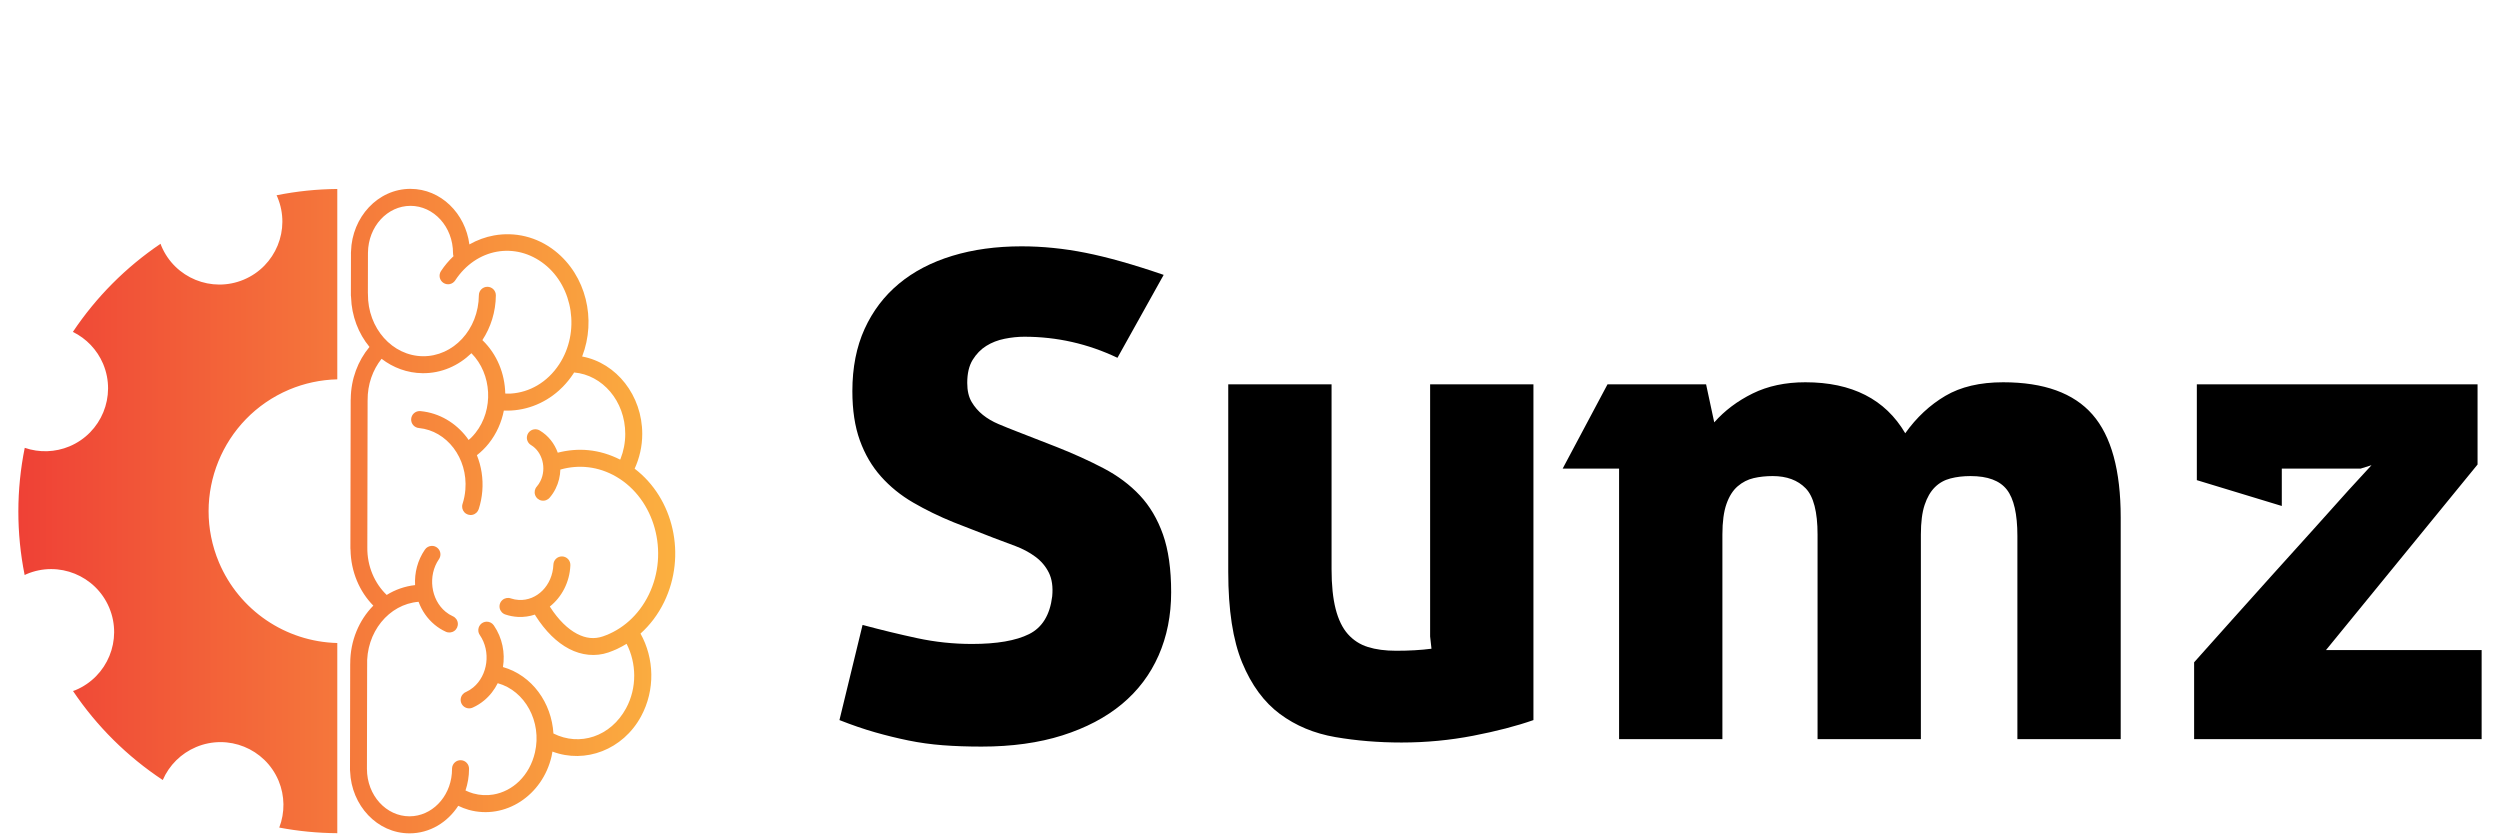
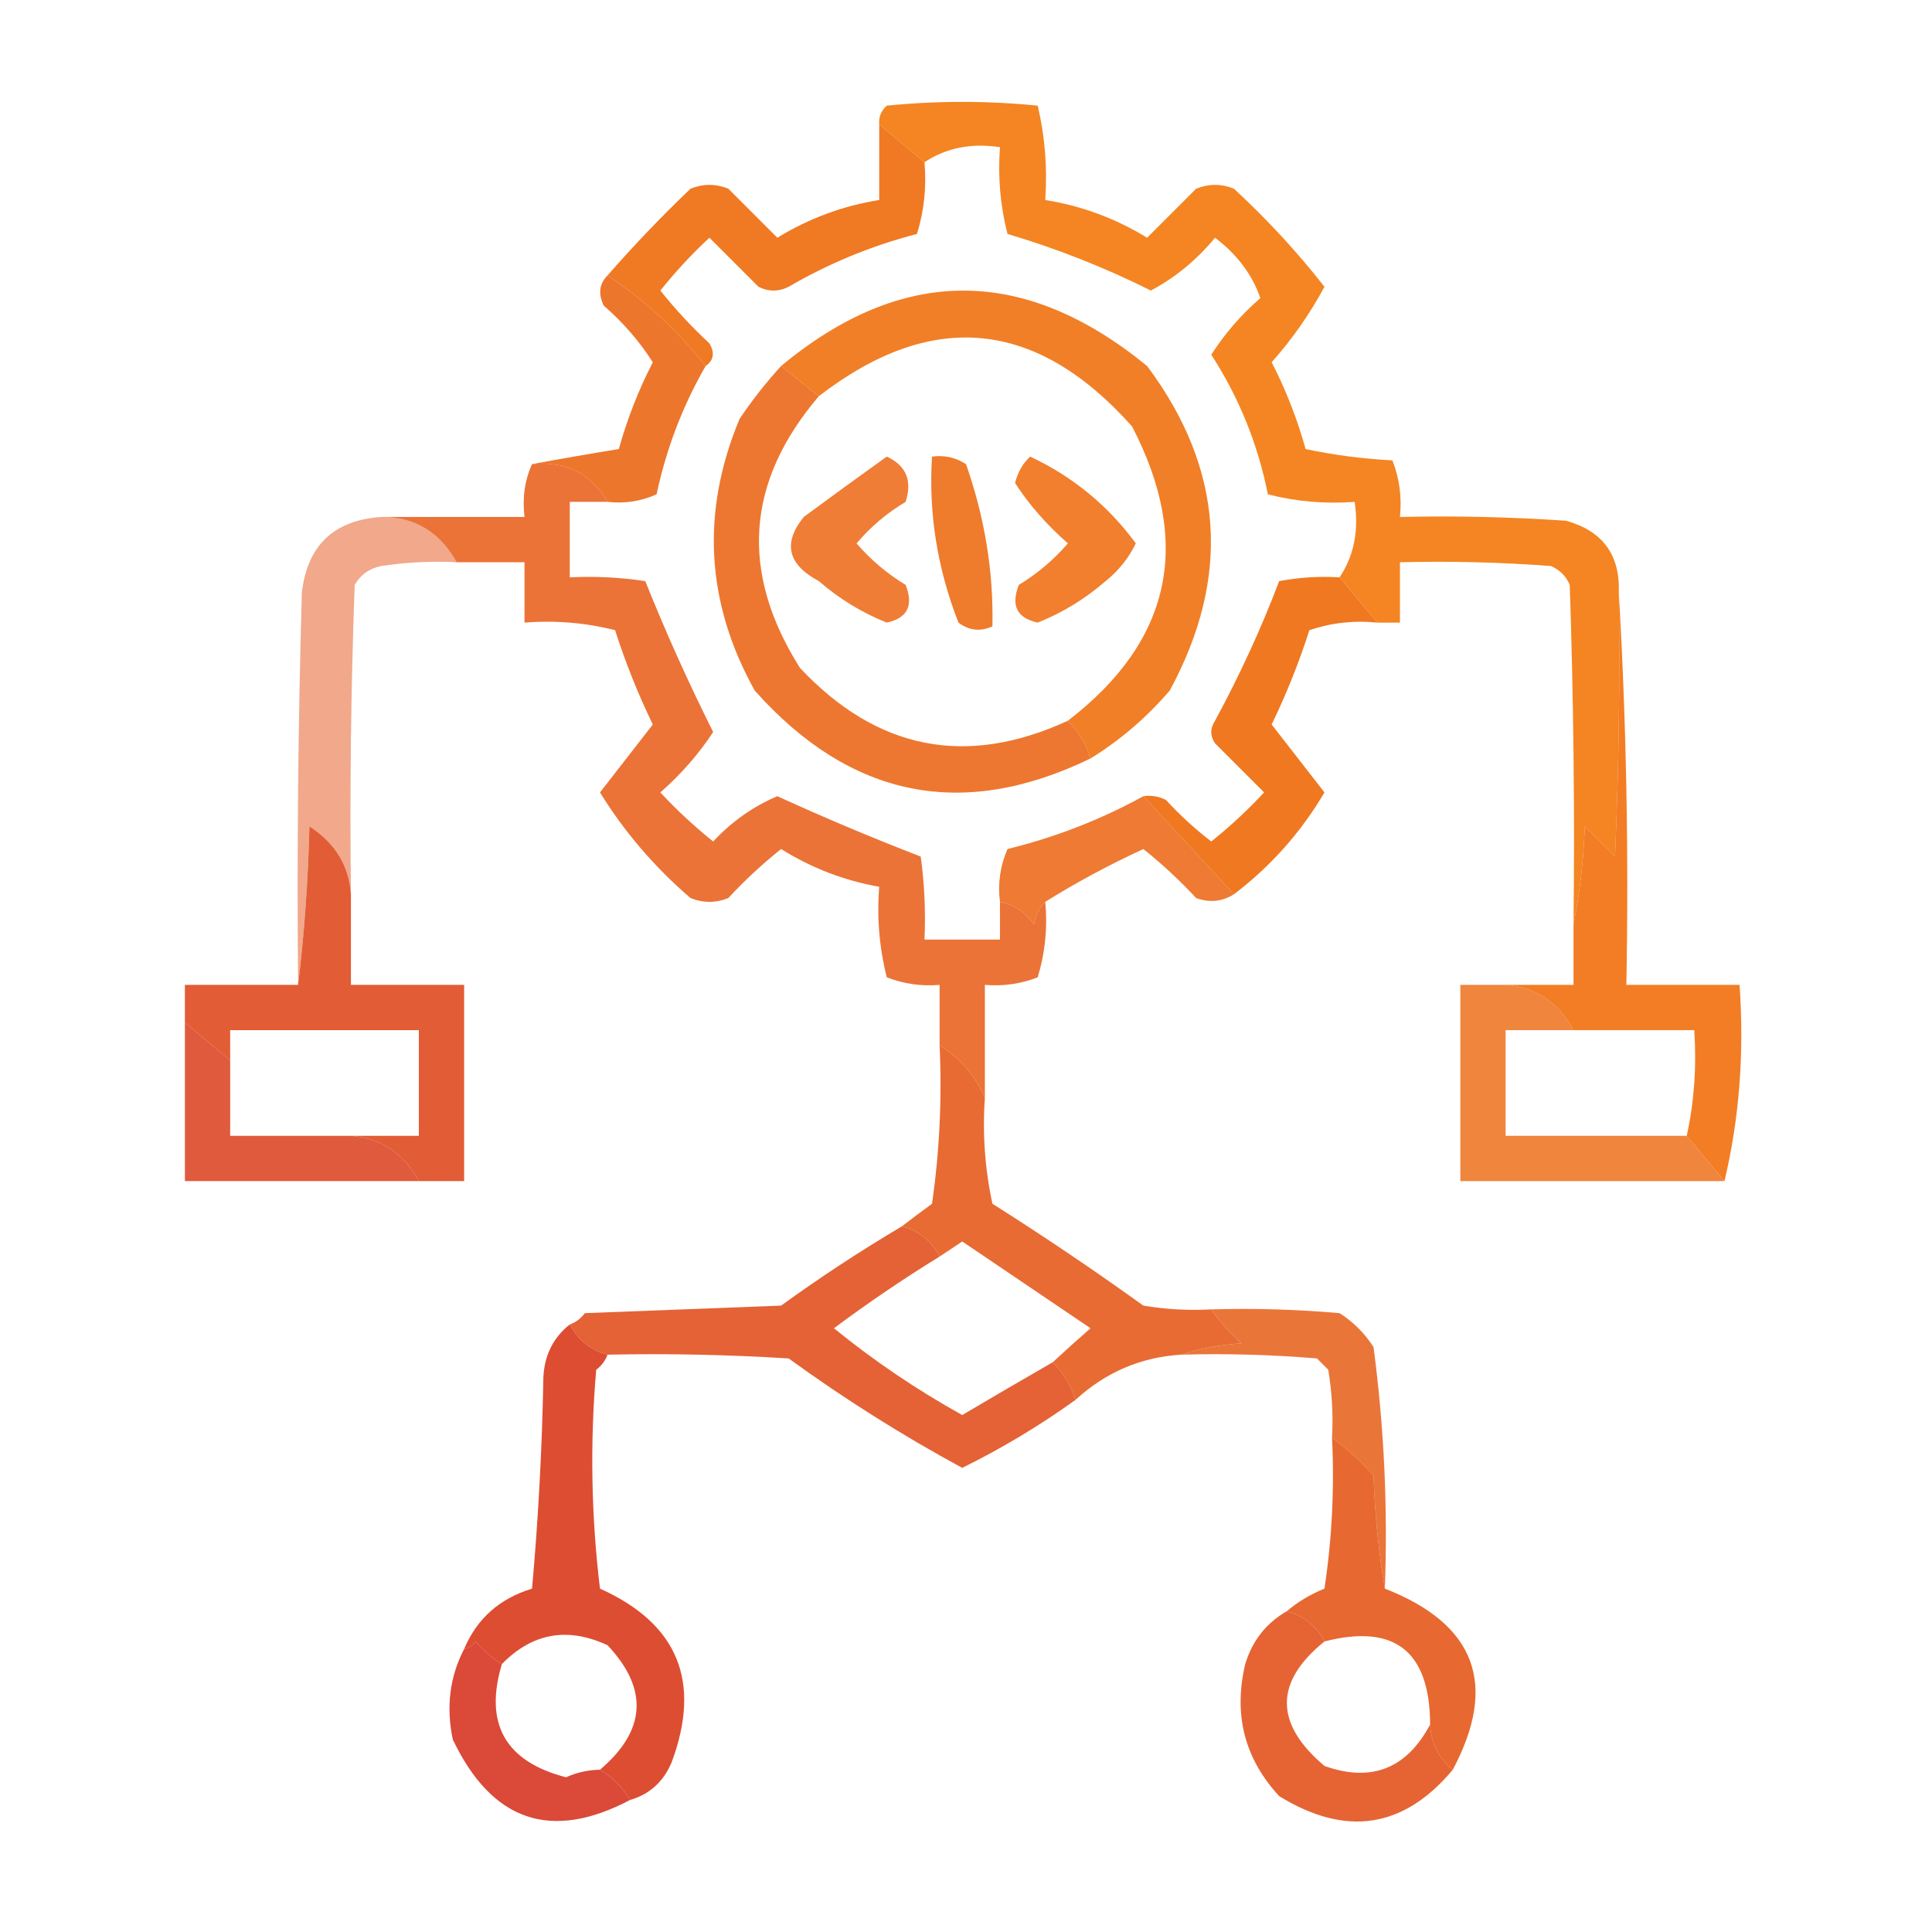
- <svg xmlns="http://www.w3.org/2000/svg" width="90" height="30" viewBox="0 0 300 101.491" class="css-1j8o68f" version="1.1" id="svg12">
-   <defs id="SvgjsDefs10989">
-     <linearGradient id="SvgjsLinearGradient10994">
-       <stop id="SvgjsStop10995" stop-color="#ef4136" offset="0" />
-       <stop id="SvgjsStop10996" stop-color="#fbb040" offset="1" />
-     </linearGradient>
-   </defs>
-   <g id="SvgjsG10990" featurekey="hmhgWD-0" transform="matrix(0.827779,0,0,0.827779,-1.498085,20.44879)" fill="url(#SvgjsLinearGradient10994)">
-     <path d="m59.5 3.082c-4.795 0-8.602 4.16-8.746 9.193a1.25 1.25 0 0 0-0.01 0.16v0.051 0.002c-2.12e-4 0.027-0.004 0.053-0.004 0.08a1.25 1.25 0 0 0 0.004 0.125l-0.012 6.062a1.25 1.25 0 0 0 0.027 0.27 1.25 1.25 0 0 0 0 0.006c0.088 2.786 1.089 5.342 2.709 7.309-1.697 2.033-2.723 4.707-2.754 7.625a1.25 1.25 0 0 0-0.012 0.18l-0.041 21.643a1.25 1.25 0 0 0 0 0.008c-3.4e-5 0.003 3.3e-5 0.005 0 0.008v0.164a1.25 1.25 0 0 0 0.018 0.215 1.25 1.25 0 0 0 0 0.008c0.058 3.216 1.313 6.136 3.356 8.213-2.113 2.135-3.4 5.177-3.398 8.484v0.002a1.25 1.25 0 0 0-0.006 0.121l-0.029 15.393a1.25 1.25 0 0 0 0 0.014c0 0.002-1e-6 0.004 0 0.006v0.156a1.25 1.25 0 0 0 0.018 0.225c0.189 4.991 3.977 9.1 8.742 9.1 2.987 0 5.589-1.618 7.166-4.051 0.492 0.234 1 0.442 1.537 0.592 5.393 1.499 10.865-2.125 12.193-7.873 0.054-0.233 0.09-0.466 0.129-0.699 4.827 1.821 10.372-0.265 13.033-5.17 2.117-3.903 1.951-8.559-0.076-12.191 1.391-1.247 2.581-2.804 3.471-4.631 3.343-6.865 1.417-15.253-4.334-19.629 0.706-1.55 1.119-3.279 1.119-5.115 0-5.654-3.788-10.445-8.842-11.391 2.112-5.442 0.607-11.91-4.006-15.543-2.675-2.106-5.914-2.814-8.961-2.268-1.26 0.226-2.482 0.678-3.623 1.322-0.591-4.563-4.201-8.174-8.668-8.174zm-10.766 0.018a47.453 47.453 0 0 0-8.94 0.928l0.006 0.004 0.002 0.002a9.264 9.264 0 0 1 0.111 0.238l0.025 0.062a9.264 9.264 0 0 1-4.973 12.109 9.264 9.264 0 0 1-12.115-4.951 9.264 9.264 0 0 1-0.121-0.328 47.453 47.453 0 0 0-12.898 12.963 9.264 9.264 0 0 1 4.436 4.674l0.027 0.064a9.264 9.264 0 0 1-4.973 12.107 9.264 9.264 0 0 1-6.574 0.213 47.453 47.453 0 0 0-0.014 18.713 9.264 9.264 0 0 1 0.295-0.139 9.264 9.264 0 0 1 12.133 4.906l0.027 0.064a9.264 9.264 0 0 1-4.973 12.105 9.264 9.264 0 0 1-0.363 0.131 47.453 47.453 0 0 0 13.203 13.094 9.264 9.264 0 0 1 4.887-4.842 9.264 9.264 0 0 1 12.135 4.906l0.027 0.064a9.264 9.264 0 0 1 0.09 6.869 47.453 47.453 0 0 0 8.539 0.826v-27.98a19.424 19.424 0 0 1-17.408-11.857 19.424 19.424 0 0 1 10.332-25.426 19.424 19.424 0 0 1 7.076-1.51v-28.012zm10.766 2.482c3.407 0 6.262 3.053 6.262 6.986a1.25 1.25 0 0 0 0.068 0.422c-0.678 0.644-1.302 1.37-1.844 2.197a1.25 1.25 0 1 0 2.092 1.369c3.092-4.723 8.867-5.748 13.127-2.393 4.26 3.355 5.272 10.002 2.18 14.725-1.758 2.685-4.399 4.144-7.119 4.314-0.273 0.017-0.547 0.005-0.82-0.004-0.062-2.905-1.192-5.772-3.367-7.863 1.227-1.869 1.961-4.138 1.984-6.58a1.25 1.25 0 1 0-2.5-0.025c-0.048 5.084-3.788 9.027-8.244 8.977-4.457-0.051-8.126-4.082-8.078-9.166a1.25 1.25 0 0 0-0.004-0.125 1.25 1.25 0 0 0-0.004-0.025l0.01-5.293 0.002-0.613c0.041-3.892 2.873-6.902 6.256-6.902zm8.973 21.689c3.012 3.038 3.31 8.29 0.594 11.713-0.216 0.272-0.442 0.524-0.68 0.756-0.108 0.105-0.224 0.192-0.336 0.289-0.087-0.124-0.166-0.253-0.258-0.373-1.634-2.135-4.022-3.601-6.799-3.871a1.25 1.25 0 0 0-0.123-0.008 1.25 1.25 0 0 0-0.119 2.496c4.081 0.397 7.202 4.402 6.824 9.07-0.059 0.73-0.2 1.427-0.412 2.082a1.25 1.25 0 1 0 2.379 0.768c0.271-0.839 0.451-1.726 0.525-2.648 0.151-1.861-0.146-3.663-0.795-5.277 0.633-0.494 1.224-1.067 1.75-1.73 1.142-1.439 1.876-3.106 2.215-4.836 2.914 0.127 5.822-0.905 8.111-2.957 0.198-0.177 0.39-0.362 0.578-0.555 0.565-0.577 1.085-1.221 1.549-1.93 0.035-0.053 0.062-0.109 0.096-0.162 4.168 0.358 7.527 4.197 7.527 9.037 0 1.307-0.248 2.544-0.691 3.66-0.017 0.043-0.041 0.082-0.059 0.125-1.5-0.762-3.071-1.23-4.65-1.387-1.53-0.151-3.059-0.014-4.529 0.367-0.476-1.33-1.372-2.499-2.639-3.26a1.25 1.25 0 0 0-0.715-0.186 1.25 1.25 0 0 0-0.572 2.328c1.649 0.99 2.32 3.403 1.371 5.303-0.148 0.297-0.324 0.56-0.52 0.789a1.25 1.25 0 1 0 1.9 1.623c0.33-0.386 0.618-0.819 0.855-1.295 0.449-0.898 0.674-1.862 0.703-2.818 2.682-0.766 5.597-0.49 8.254 1.066 5.612 3.287 7.801 11.083 4.758 17.334-1.509 3.098-3.98 5.197-6.754 6.143-1.248 0.426-2.485 0.312-3.814-0.383s-2.721-2.014-3.977-3.977a1.25 1.25 0 0 0-0.02-0.029c1.752-1.386 2.922-3.583 3.025-6.059a1.25 1.25 0 0 0-1.215-1.318 1.25 1.25 0 0 0-1.283 1.215c-0.128 3.081-2.439 5.323-5.07 5.191-0.411-0.021-0.805-0.098-1.182-0.225a1.251 1.251 0 1 0-0.797 2.371c0.588 0.198 1.211 0.317 1.853 0.35 0.866 0.043 1.697-0.085 2.477-0.342a1.25 1.25 0 0 0 0.105 0.193c1.43 2.235 3.089 3.887 4.924 4.846 1.835 0.959 3.878 1.182 5.779 0.533 0.932-0.318 1.828-0.751 2.682-1.273 1.459 2.842 1.556 6.473-0.078 9.486-2.268 4.181-6.834 5.646-10.688 3.707-0.271-4.508-3.128-8.544-7.426-9.775 0.339-2.074-0.082-4.286-1.336-6.117a1.25 1.25 0 0 0-1.062-0.559 1.25 1.25 0 0 0-1.217 1.43 1.25 1.25 0 0 0 0.023 0.123 1.25 1.25 0 0 0 0.191 0.418c1.656 2.418 1.187 5.928-0.979 7.711-0.339 0.279-0.694 0.499-1.059 0.664a1.25 1.25 0 1 0 1.031 2.275c0.567-0.257 1.112-0.594 1.617-1.01 0.868-0.715 1.54-1.593 2.023-2.559a1.25 1.25 0 0 0 0.023 0.008c3.983 1.107 6.501 5.648 5.453 10.184-0.786 3.401-3.263 5.713-6.133 6.189-0.239 0.04-0.481 0.068-0.725 0.082-0.488 0.028-0.985 0.001-1.482-0.08-0.249-0.041-0.497-0.095-0.746-0.164-0.395-0.11-0.768-0.263-1.131-0.436 0.331-1 0.52-2.07 0.52-3.184a1.25 1.25 0 0 0-2.498-0.088 1.25 1.25 0 0 0-0.002 0.088c0 3.688-2.51 6.601-5.631 6.951-0.208 0.023-0.418 0.035-0.631 0.035-3.405 0-6.257-3.05-6.26-6.981-1e-6 -0.002 0-0.004 0-0.006l0.029-14.947a1.25 1.25 0 0 0 0.002-0.154c-0.216-5 3.212-9.125 7.566-9.473 0.477 1.292 1.27 2.471 2.379 3.385 0.505 0.416 1.048 0.755 1.615 1.012a1.25 1.25 0 1 0 1.031-2.277c-0.365-0.165-0.72-0.385-1.059-0.664-2.165-1.783-2.634-5.293-0.979-7.711a1.25 1.25 0 0 0-1.041-1.971 1.25 1.25 0 0 0-1.022 0.559c-1.073 1.567-1.537 3.412-1.438 5.211-1.517 0.169-2.928 0.674-4.176 1.447-1.756-1.68-2.887-4.186-2.85-7.004l0.02-10.695 0.021-10.838a1.25 1.25 0 0 0 0.002-0.1c-0.022-2.354 0.765-4.493 2.053-6.107 1.701 1.308 3.773 2.093 6.031 2.119 2.771 0.032 5.28-1.095 7.184-2.936z" id="path6" />
+ <svg xmlns="http://www.w3.org/2000/svg" version="1.1" width="256px" height="256px" style="shape-rendering:geometricPrecision; text-rendering:geometricPrecision; image-rendering:optimizeQuality; fill-rule:evenodd; clip-rule:evenodd">
+   <g>
+     <path style="opacity:0.928" fill="#ef6f12" d="M 116.5,16.5 C 118.5,18.167 120.5,19.833 122.5,21.5C 122.784,24.777 122.451,27.943 121.5,31C 115.511,32.552 109.844,34.885 104.5,38C 103.167,38.667 101.833,38.667 100.5,38C 98.333,35.833 96.167,33.667 94,31.5C 91.65,33.683 89.483,36.016 87.5,38.5C 89.483,40.984 91.65,43.317 94,45.5C 94.74,46.749 94.573,47.749 93.5,48.5C 89.773,43.77 85.44,39.77 80.5,36.5C 83.963,32.536 87.629,28.702 91.5,25C 93.167,24.333 94.833,24.333 96.5,25C 98.667,27.167 100.833,29.333 103,31.5C 107.189,28.938 111.689,27.271 116.5,26.5C 116.5,23.167 116.5,19.833 116.5,16.5 Z" />
  </g>
-   <g id="SvgjsG10991" featurekey="1RRcwp-0" transform="matrix(4.139081,0,0,4.139081,97.59891,7.235049)" fill="#000000">
-     <path d="M3.94 13.62 c-0.427 -0.173 -0.823 -0.367 -1.19 -0.58 s-0.683 -0.47 -0.95 -0.77 s-0.473 -0.653 -0.62 -1.06 s-0.22 -0.89 -0.22 -1.45 c0 -0.693 0.12 -1.303 0.36 -1.83 s0.577 -0.97 1.01 -1.33 s0.957 -0.633 1.57 -0.82 s1.293 -0.28 2.04 -0.28 c0.613 0 1.24 0.063 1.88 0.19 s1.407 0.343 2.3 0.65 l-1.36 2.44 c-0.867 -0.413 -1.78 -0.62 -2.74 -0.62 c-0.187 0 -0.38 0.02 -0.58 0.06 s-0.38 0.11 -0.54 0.21 s-0.293 0.237 -0.4 0.41 s-0.16 0.4 -0.16 0.68 c0 0.227 0.043 0.413 0.13 0.56 s0.197 0.273 0.33 0.38 s0.287 0.197 0.46 0.27 s0.347 0.143 0.52 0.21 l1.18 0.46 c0.507 0.2 0.97 0.41 1.39 0.63 s0.777 0.487 1.07 0.8 s0.52 0.697 0.68 1.15 s0.24 1.02 0.24 1.7 s-0.123 1.3 -0.37 1.86 s-0.607 1.037 -1.08 1.43 s-1.057 0.7 -1.75 0.92 s-1.487 0.33 -2.38 0.33 c-0.413 0 -0.793 -0.013 -1.14 -0.04 s-0.683 -0.073 -1.01 -0.14 s-0.653 -0.147 -0.98 -0.24 s-0.677 -0.213 -1.05 -0.36 l0.68 -2.8 c0.547 0.147 1.083 0.277 1.61 0.39 s1.063 0.17 1.61 0.17 c0.733 0 1.293 -0.097 1.68 -0.29 s0.613 -0.563 0.68 -1.11 c0.027 -0.28 -0.007 -0.513 -0.1 -0.7 s-0.227 -0.343 -0.4 -0.47 s-0.367 -0.23 -0.58 -0.31 l-0.64 -0.24 z M12.02 9.56 l3.04 -0 l0 5.44 c0 0.467 0.04 0.857 0.12 1.17 s0.2 0.56 0.36 0.74 s0.357 0.307 0.59 0.38 s0.51 0.11 0.83 0.11 c0.387 0 0.733 -0.02 1.04 -0.06 l-0.04 -0.36 l0 -7.42 l3.04 0 l0 9.88 c-0.493 0.173 -1.083 0.327 -1.77 0.46 s-1.39 0.2 -2.11 0.2 c-0.68 0 -1.33 -0.053 -1.95 -0.16 s-1.163 -0.333 -1.63 -0.68 s-0.837 -0.85 -1.11 -1.51 s-0.41 -1.55 -0.41 -2.67 l0 -5.52 z M23.52 12.04 l-1.66 0 l1.32 -2.48 l2.9 0 l0.24 1.12 c0.307 -0.347 0.683 -0.63 1.13 -0.85 s0.963 -0.33 1.55 -0.33 c1.373 0 2.353 0.5 2.94 1.5 c0.333 -0.467 0.727 -0.833 1.18 -1.1 s1.02 -0.4 1.7 -0.4 c1.2 0 2.077 0.317 2.63 0.95 s0.83 1.643 0.83 3.03 l0 6.52 l-3.04 0 l0 -5.98 c0 -0.64 -0.103 -1.093 -0.31 -1.36 s-0.563 -0.4 -1.07 -0.4 c-0.213 0 -0.41 0.023 -0.59 0.07 s-0.333 0.133 -0.46 0.26 s-0.227 0.3 -0.3 0.52 s-0.11 0.51 -0.11 0.87 l0 6.02 l-3.04 0 l0 -6.02 c0 -0.667 -0.117 -1.12 -0.35 -1.36 s-0.557 -0.36 -0.97 -0.36 c-0.2 0 -0.387 0.02 -0.56 0.06 s-0.33 0.12 -0.47 0.24 s-0.25 0.293 -0.33 0.52 s-0.12 0.527 -0.12 0.9 l0 6.02 l-3.04 0 l0 -7.96 z M44.32 17.38 l4.58 0 l0 2.62 l-8.46 0 l0 -2.26 l0.33 -0.37 l0.84 -0.94 l1.13 -1.26 l1.2 -1.33 l1.04 -1.16 l0.68 -0.74 l-0.32 0.1 l-2.32 0 l0 1.1 l-2.5 -0.76 l0 -2.82 l8.26 0 l0 2.36 z" id="path9" />
+   <g>
+     <path style="opacity:0.9" fill="#eb6716" d="M 80.5,36.5 C 85.44,39.77 89.773,43.77 93.5,48.5C 90.463,53.768 88.297,59.435 87,65.5C 84.959,66.423 82.793,66.756 80.5,66.5C 78.279,62.723 74.946,61.056 70.5,61.5C 74.231,60.804 78.065,60.138 82,59.5C 83.108,55.509 84.608,51.675 86.5,48C 84.72,45.216 82.553,42.716 80,40.5C 79.235,38.934 79.402,37.601 80.5,36.5 Z" />
+   </g>
+   <g>
+     <path style="opacity:0.904" fill="#f07211" d="M 144.5,100.5 C 143.925,98.589 142.925,96.922 141.5,95.5C 155.212,84.975 158.046,71.975 150,56.5C 137.312,42.266 123.479,40.933 108.5,52.5C 106.833,51.167 105.167,49.833 103.5,48.5C 119.536,35.175 135.702,35.175 152,48.5C 162.163,62.106 163.163,76.439 155,91.5C 151.922,95.085 148.422,98.085 144.5,100.5 Z" />
+   </g>
+   <g>
+     <path style="opacity:0.913" fill="#f37a0d" d="M 214.5,78.5 C 214.667,90.171 214.5,101.838 214,113.5C 212.667,112.167 211.333,110.833 210,109.5C 209.825,114.019 209.325,118.353 208.5,122.5C 208.667,107.496 208.5,92.496 208,77.5C 207.5,76.333 206.667,75.5 205.5,75C 198.842,74.5 192.175,74.334 185.5,74.5C 185.5,77.167 185.5,79.833 185.5,82.5C 184.5,82.5 183.5,82.5 182.5,82.5C 180.833,80.5 179.167,78.5 177.5,76.5C 179.402,73.663 180.069,70.329 179.5,66.5C 175.563,66.793 171.73,66.46 168,65.5C 166.667,58.83 164.167,52.663 160.5,47C 162.28,44.216 164.447,41.716 167,39.5C 165.935,36.394 163.935,33.727 161,31.5C 158.577,34.432 155.743,36.765 152.5,38.5C 146.396,35.449 140.062,32.949 133.5,31C 132.54,27.27 132.207,23.437 132.5,19.5C 128.671,18.931 125.337,19.598 122.5,21.5C 120.5,19.833 118.5,18.167 116.5,16.5C 116.414,15.504 116.748,14.671 117.5,14C 124.167,13.333 130.833,13.333 137.5,14C 138.464,18.066 138.797,22.233 138.5,26.5C 143.311,27.271 147.811,28.938 152,31.5C 154.167,29.333 156.333,27.167 158.5,25C 160.167,24.333 161.833,24.333 163.5,25C 167.881,29.045 171.881,33.378 175.5,38C 173.556,41.61 171.223,44.943 168.5,48C 170.392,51.675 171.892,55.509 173,59.5C 176.745,60.297 180.579,60.797 184.5,61C 185.435,63.381 185.768,65.881 185.5,68.5C 192.841,68.334 200.174,68.5 207.5,69C 212.349,70.345 214.682,73.511 214.5,78.5 Z" />
+   </g>
+   <g>
+     <path style="opacity:0.889" fill="#eb6616" d="M 103.5,48.5 C 105.167,49.833 106.833,51.167 108.5,52.5C 98.834,63.833 98.001,75.833 106,88.5C 116.2,99.373 128.033,101.707 141.5,95.5C 142.925,96.922 143.925,98.589 144.5,100.5C 127.518,108.737 112.685,105.737 100,91.5C 93.52,79.828 92.854,67.828 98,55.5C 99.697,52.98 101.53,50.647 103.5,48.5 Z" />
+   </g>
+   <g>
+     <path style="opacity:0.872" fill="#e85f1a" d="M 70.5,61.5 C 74.946,61.056 78.279,62.723 80.5,66.5C 78.833,66.5 77.167,66.5 75.5,66.5C 75.5,69.833 75.5,73.167 75.5,76.5C 78.85,76.335 82.183,76.502 85.5,77C 88.195,83.729 91.195,90.396 94.5,97C 92.553,99.951 90.219,102.618 87.5,105C 89.683,107.35 92.016,109.517 94.5,111.5C 96.958,108.86 99.792,106.86 103,105.5C 109.266,108.365 115.6,111.032 122,113.5C 122.499,117.152 122.665,120.818 122.5,124.5C 125.833,124.5 129.167,124.5 132.5,124.5C 132.5,122.833 132.5,121.167 132.5,119.5C 134.371,119.859 135.871,120.859 137,122.5C 137.232,121.263 137.732,120.263 138.5,119.5C 138.82,122.898 138.487,126.232 137.5,129.5C 135.253,130.374 132.92,130.708 130.5,130.5C 130.5,135.5 130.5,140.5 130.5,145.5C 129.277,142.602 127.277,140.269 124.5,138.5C 124.5,135.833 124.5,133.167 124.5,130.5C 122.08,130.708 119.747,130.374 117.5,129.5C 116.509,125.555 116.176,121.555 116.5,117.5C 111.866,116.686 107.533,115.019 103.5,112.5C 101.016,114.483 98.683,116.65 96.5,119C 94.833,119.667 93.167,119.667 91.5,119C 86.738,114.911 82.738,110.244 79.5,105C 81.833,102 84.167,99 86.5,96C 84.54,91.953 82.873,87.786 81.5,83.5C 77.555,82.509 73.555,82.176 69.5,82.5C 69.5,79.833 69.5,77.167 69.5,74.5C 66.5,74.5 63.5,74.5 60.5,74.5C 58.279,70.489 54.946,68.489 50.5,68.5C 56.833,68.5 63.167,68.5 69.5,68.5C 69.198,65.941 69.532,63.607 70.5,61.5 Z" />
+   </g>
+   <g>
+     <path style="opacity:0.88" fill="#ef6e12" d="M 136.5,60.5 C 142.157,63.157 146.823,66.991 150.5,72C 149.561,73.944 148.227,75.611 146.5,77C 143.795,79.351 140.795,81.184 137.5,82.5C 134.754,81.904 133.92,80.237 135,77.5C 137.445,76.023 139.612,74.19 141.5,72C 138.685,69.534 136.352,66.868 134.5,64C 134.862,62.566 135.528,61.399 136.5,60.5 Z" />
+   </g>
+   <g>
+     <path style="opacity:0.857" fill="#ec6815" d="M 117.5,60.5 C 120.077,61.69 120.91,63.69 120,66.5C 117.54,67.958 115.373,69.791 113.5,72C 115.388,74.19 117.555,76.023 120,77.5C 121.08,80.237 120.246,81.904 117.5,82.5C 114.205,81.184 111.205,79.351 108.5,77C 104.366,74.797 103.699,71.964 106.5,68.5C 110.23,65.748 113.897,63.081 117.5,60.5 Z" />
+   </g>
+   <g>
+     <path style="opacity:0.898" fill="#ed6c14" d="M 123.5,60.5 C 125.144,60.286 126.644,60.62 128,61.5C 130.49,68.593 131.657,75.759 131.5,83C 129.888,83.72 128.388,83.554 127,82.5C 124.187,75.296 123.021,67.962 123.5,60.5 Z" />
+   </g>
+   <g>
+     <path style="opacity:0.519" fill="#e3561e" d="M 50.5,68.5 C 54.946,68.489 58.279,70.489 60.5,74.5C 57.15,74.335 53.817,74.502 50.5,75C 48.939,75.318 47.772,76.151 47,77.5C 46.5,91.163 46.333,104.829 46.5,118.5C 46.242,114.7 44.409,111.7 41,109.5C 40.828,116.679 40.328,123.679 39.5,130.5C 39.333,113.163 39.5,95.83 40,78.5C 40.732,72.268 44.232,68.934 50.5,68.5 Z" />
+   </g>
+   <g>
+     <path style="opacity:0.941" fill="#ef7012" d="M 177.5,76.5 C 179.167,78.5 180.833,80.5 182.5,82.5C 179.428,82.183 176.428,82.516 173.5,83.5C 172.127,87.786 170.46,91.953 168.5,96C 170.833,99 173.167,102 175.5,105C 172.39,110.277 168.39,114.777 163.5,118.5C 159.5,114.167 155.5,109.833 151.5,105.5C 152.552,105.351 153.552,105.517 154.5,106C 156.35,108.018 158.35,109.851 160.5,111.5C 162.984,109.517 165.317,107.35 167.5,105C 165.333,102.833 163.167,100.667 161,98.5C 160.333,97.5 160.333,96.5 161,95.5C 164.274,89.457 167.108,83.29 169.5,77C 172.146,76.503 174.813,76.336 177.5,76.5 Z" />
+   </g>
+   <g>
+     <path style="opacity:0.87" fill="#eb6615" d="M 151.5,105.5 C 155.5,109.833 159.5,114.167 163.5,118.5C 161.932,119.473 160.265,119.64 158.5,119C 156.317,116.65 153.984,114.483 151.5,112.5C 146.843,114.655 142.51,116.988 138.5,119.5C 137.732,120.263 137.232,121.263 137,122.5C 135.871,120.859 134.371,119.859 132.5,119.5C 132.192,117.076 132.526,114.743 133.5,112.5C 139.861,110.938 145.861,108.605 151.5,105.5 Z" />
+   </g>
+   <g>
+     <path style="opacity:0.92" fill="#f27211" d="M 214.5,78.5 C 215.497,95.659 215.83,112.992 215.5,130.5C 220.5,130.5 225.5,130.5 230.5,130.5C 231.136,139.565 230.47,148.231 228.5,156.5C 226.833,154.5 225.167,152.5 223.5,150.5C 224.486,146.03 224.819,141.363 224.5,136.5C 219.167,136.5 213.833,136.5 208.5,136.5C 206.503,132.812 203.503,130.812 199.5,130.5C 202.5,130.5 205.5,130.5 208.5,130.5C 208.5,127.833 208.5,125.167 208.5,122.5C 209.325,118.353 209.825,114.019 210,109.5C 211.333,110.833 212.667,112.167 214,113.5C 214.5,101.838 214.667,90.171 214.5,78.5 Z" />
+   </g>
+   <g>
+     <path style="opacity:0.916" fill="#df4d23" d="M 46.5,118.5 C 46.5,122.5 46.5,126.5 46.5,130.5C 51.5,130.5 56.5,130.5 61.5,130.5C 61.5,139.167 61.5,147.833 61.5,156.5C 59.5,156.5 57.5,156.5 55.5,156.5C 53.503,152.812 50.503,150.812 46.5,150.5C 49.5,150.5 52.5,150.5 55.5,150.5C 55.5,145.833 55.5,141.167 55.5,136.5C 47.167,136.5 38.833,136.5 30.5,136.5C 30.5,137.833 30.5,139.167 30.5,140.5C 28.5,138.833 26.5,137.167 24.5,135.5C 24.5,133.833 24.5,132.167 24.5,130.5C 29.5,130.5 34.5,130.5 39.5,130.5C 40.328,123.679 40.828,116.679 41,109.5C 44.409,111.7 46.242,114.7 46.5,118.5 Z" />
+   </g>
+   <g>
+     <path style="opacity:0.894" fill="#dc4726" d="M 24.5,135.5 C 26.5,137.167 28.5,138.833 30.5,140.5C 30.5,143.833 30.5,147.167 30.5,150.5C 35.833,150.5 41.167,150.5 46.5,150.5C 50.503,150.812 53.503,152.812 55.5,156.5C 45.167,156.5 34.833,156.5 24.5,156.5C 24.5,149.5 24.5,142.5 24.5,135.5 Z" />
+   </g>
+   <g>
+     <path style="opacity:0.825" fill="#ed6c14" d="M 199.5,130.5 C 203.503,130.812 206.503,132.812 208.5,136.5C 205.5,136.5 202.5,136.5 199.5,136.5C 199.5,141.167 199.5,145.833 199.5,150.5C 207.5,150.5 215.5,150.5 223.5,150.5C 225.167,152.5 226.833,154.5 228.5,156.5C 216.833,156.5 205.167,156.5 193.5,156.5C 193.5,147.833 193.5,139.167 193.5,130.5C 195.5,130.5 197.5,130.5 199.5,130.5 Z" />
+   </g>
+   <g>
+     <path style="opacity:0.894" fill="#e55a1c" d="M 124.5,138.5 C 127.277,140.269 129.277,142.602 130.5,145.5C 130.173,150.214 130.507,154.88 131.5,159.5C 138.303,163.804 144.97,168.304 151.5,173C 154.482,173.498 157.482,173.665 160.5,173.5C 161.625,175.129 162.959,176.629 164.5,178C 161.635,178.183 158.969,178.683 156.5,179.5C 151.167,179.83 146.5,181.83 142.5,185.5C 141.925,183.589 140.925,181.922 139.5,180.5C 141.094,179.017 142.76,177.517 144.5,176C 138.833,172.167 133.167,168.333 127.5,164.5C 126.482,165.193 125.482,165.859 124.5,166.5C 123.415,164.413 121.749,163.08 119.5,162.5C 120.765,161.521 122.099,160.521 123.5,159.5C 124.497,152.532 124.83,145.532 124.5,138.5 Z" />
+   </g>
+   <g>
+     <path style="opacity:0.863" fill="#e75f1a" d="M 160.5,173.5 C 166.176,173.334 171.843,173.501 177.5,174C 179.333,175.167 180.833,176.667 182,178.5C 183.403,189.102 183.903,199.769 183.5,210.5C 182.674,205.684 182.174,200.684 182,195.5C 180.296,193.627 178.463,191.96 176.5,190.5C 176.665,187.482 176.498,184.482 176,181.5C 175.5,181 175,180.5 174.5,180C 168.509,179.501 162.509,179.334 156.5,179.5C 158.969,178.683 161.635,178.183 164.5,178C 162.959,176.629 161.625,175.129 160.5,173.5 Z" />
+   </g>
+   <g>
+     <path style="opacity:0.903" fill="#e15220" d="M 119.5,162.5 C 121.749,163.08 123.415,164.413 124.5,166.5C 119.714,169.445 115.048,172.612 110.5,176C 115.821,180.328 121.488,184.162 127.5,187.5C 131.534,185.112 135.534,182.778 139.5,180.5C 140.925,181.922 141.925,183.589 142.5,185.5C 137.756,188.908 132.756,191.908 127.5,194.5C 119.534,190.181 111.868,185.348 104.5,180C 96.507,179.5 88.507,179.334 80.5,179.5C 78.251,178.92 76.585,177.587 75.5,175.5C 76.289,175.217 76.956,174.717 77.5,174C 86.167,173.667 94.833,173.333 103.5,173C 108.691,169.241 114.024,165.741 119.5,162.5 Z" />
+   </g>
+   <g>
+     <path style="opacity:0.909" fill="#e5591c" d="M 176.5,190.5 C 178.463,191.96 180.296,193.627 182,195.5C 182.174,200.684 182.674,205.684 183.5,210.5C 195.522,215.199 198.522,223.199 192.5,234.5C 190.615,232.947 189.615,230.947 189.5,228.5C 189.459,218.782 184.792,215.116 175.5,217.5C 174.415,215.413 172.749,214.08 170.5,213.5C 171.937,212.275 173.604,211.275 175.5,210.5C 176.497,203.866 176.83,197.2 176.5,190.5 Z" />
+   </g>
+   <g>
+     <path style="opacity:0.946" fill="#db4327" d="M 75.5,175.5 C 76.585,177.587 78.251,178.92 80.5,179.5C 80.217,180.289 79.717,180.956 79,181.5C 78.168,191.184 78.335,200.851 79.5,210.5C 89.815,215.138 92.982,222.805 89,233.5C 87.924,236.079 86.091,237.746 83.5,238.5C 82.5,236.833 81.167,235.5 79.5,234.5C 85.621,229.295 85.955,223.795 80.5,218C 75.203,215.541 70.536,216.375 66.5,220.5C 65.206,219.71 64.039,218.71 63,217.5C 62.617,218.056 62.117,218.389 61.5,218.5C 63.191,214.482 66.191,211.815 70.5,210.5C 71.332,201.184 71.832,191.851 72,182.5C 72.144,179.558 73.311,177.224 75.5,175.5 Z" />
+   </g>
+   <g>
+     <path style="opacity:0.93" fill="#d83c2a" d="M 66.5,220.5 C 64.127,228.418 66.96,233.418 75,235.5C 76.44,234.852 77.94,234.519 79.5,234.5C 81.167,235.5 82.5,236.833 83.5,238.5C 73.018,244.022 65.185,241.356 60,230.5C 59.088,226.194 59.588,222.194 61.5,218.5C 62.117,218.389 62.617,218.056 63,217.5C 64.039,218.71 65.206,219.71 66.5,220.5 Z" />
+   </g>
+   <g>
+     <path style="opacity:0.903" fill="#e3541f" d="M 170.5,213.5 C 172.749,214.08 174.415,215.413 175.5,217.5C 168.856,222.875 168.856,228.375 175.5,234C 181.717,236.204 186.384,234.371 189.5,228.5C 189.615,230.947 190.615,232.947 192.5,234.5C 186.001,242.274 178.334,243.441 169.5,238C 164.911,233.034 163.411,227.2 165,220.5C 165.935,217.405 167.769,215.071 170.5,213.5 Z" />
  </g>
</svg>
